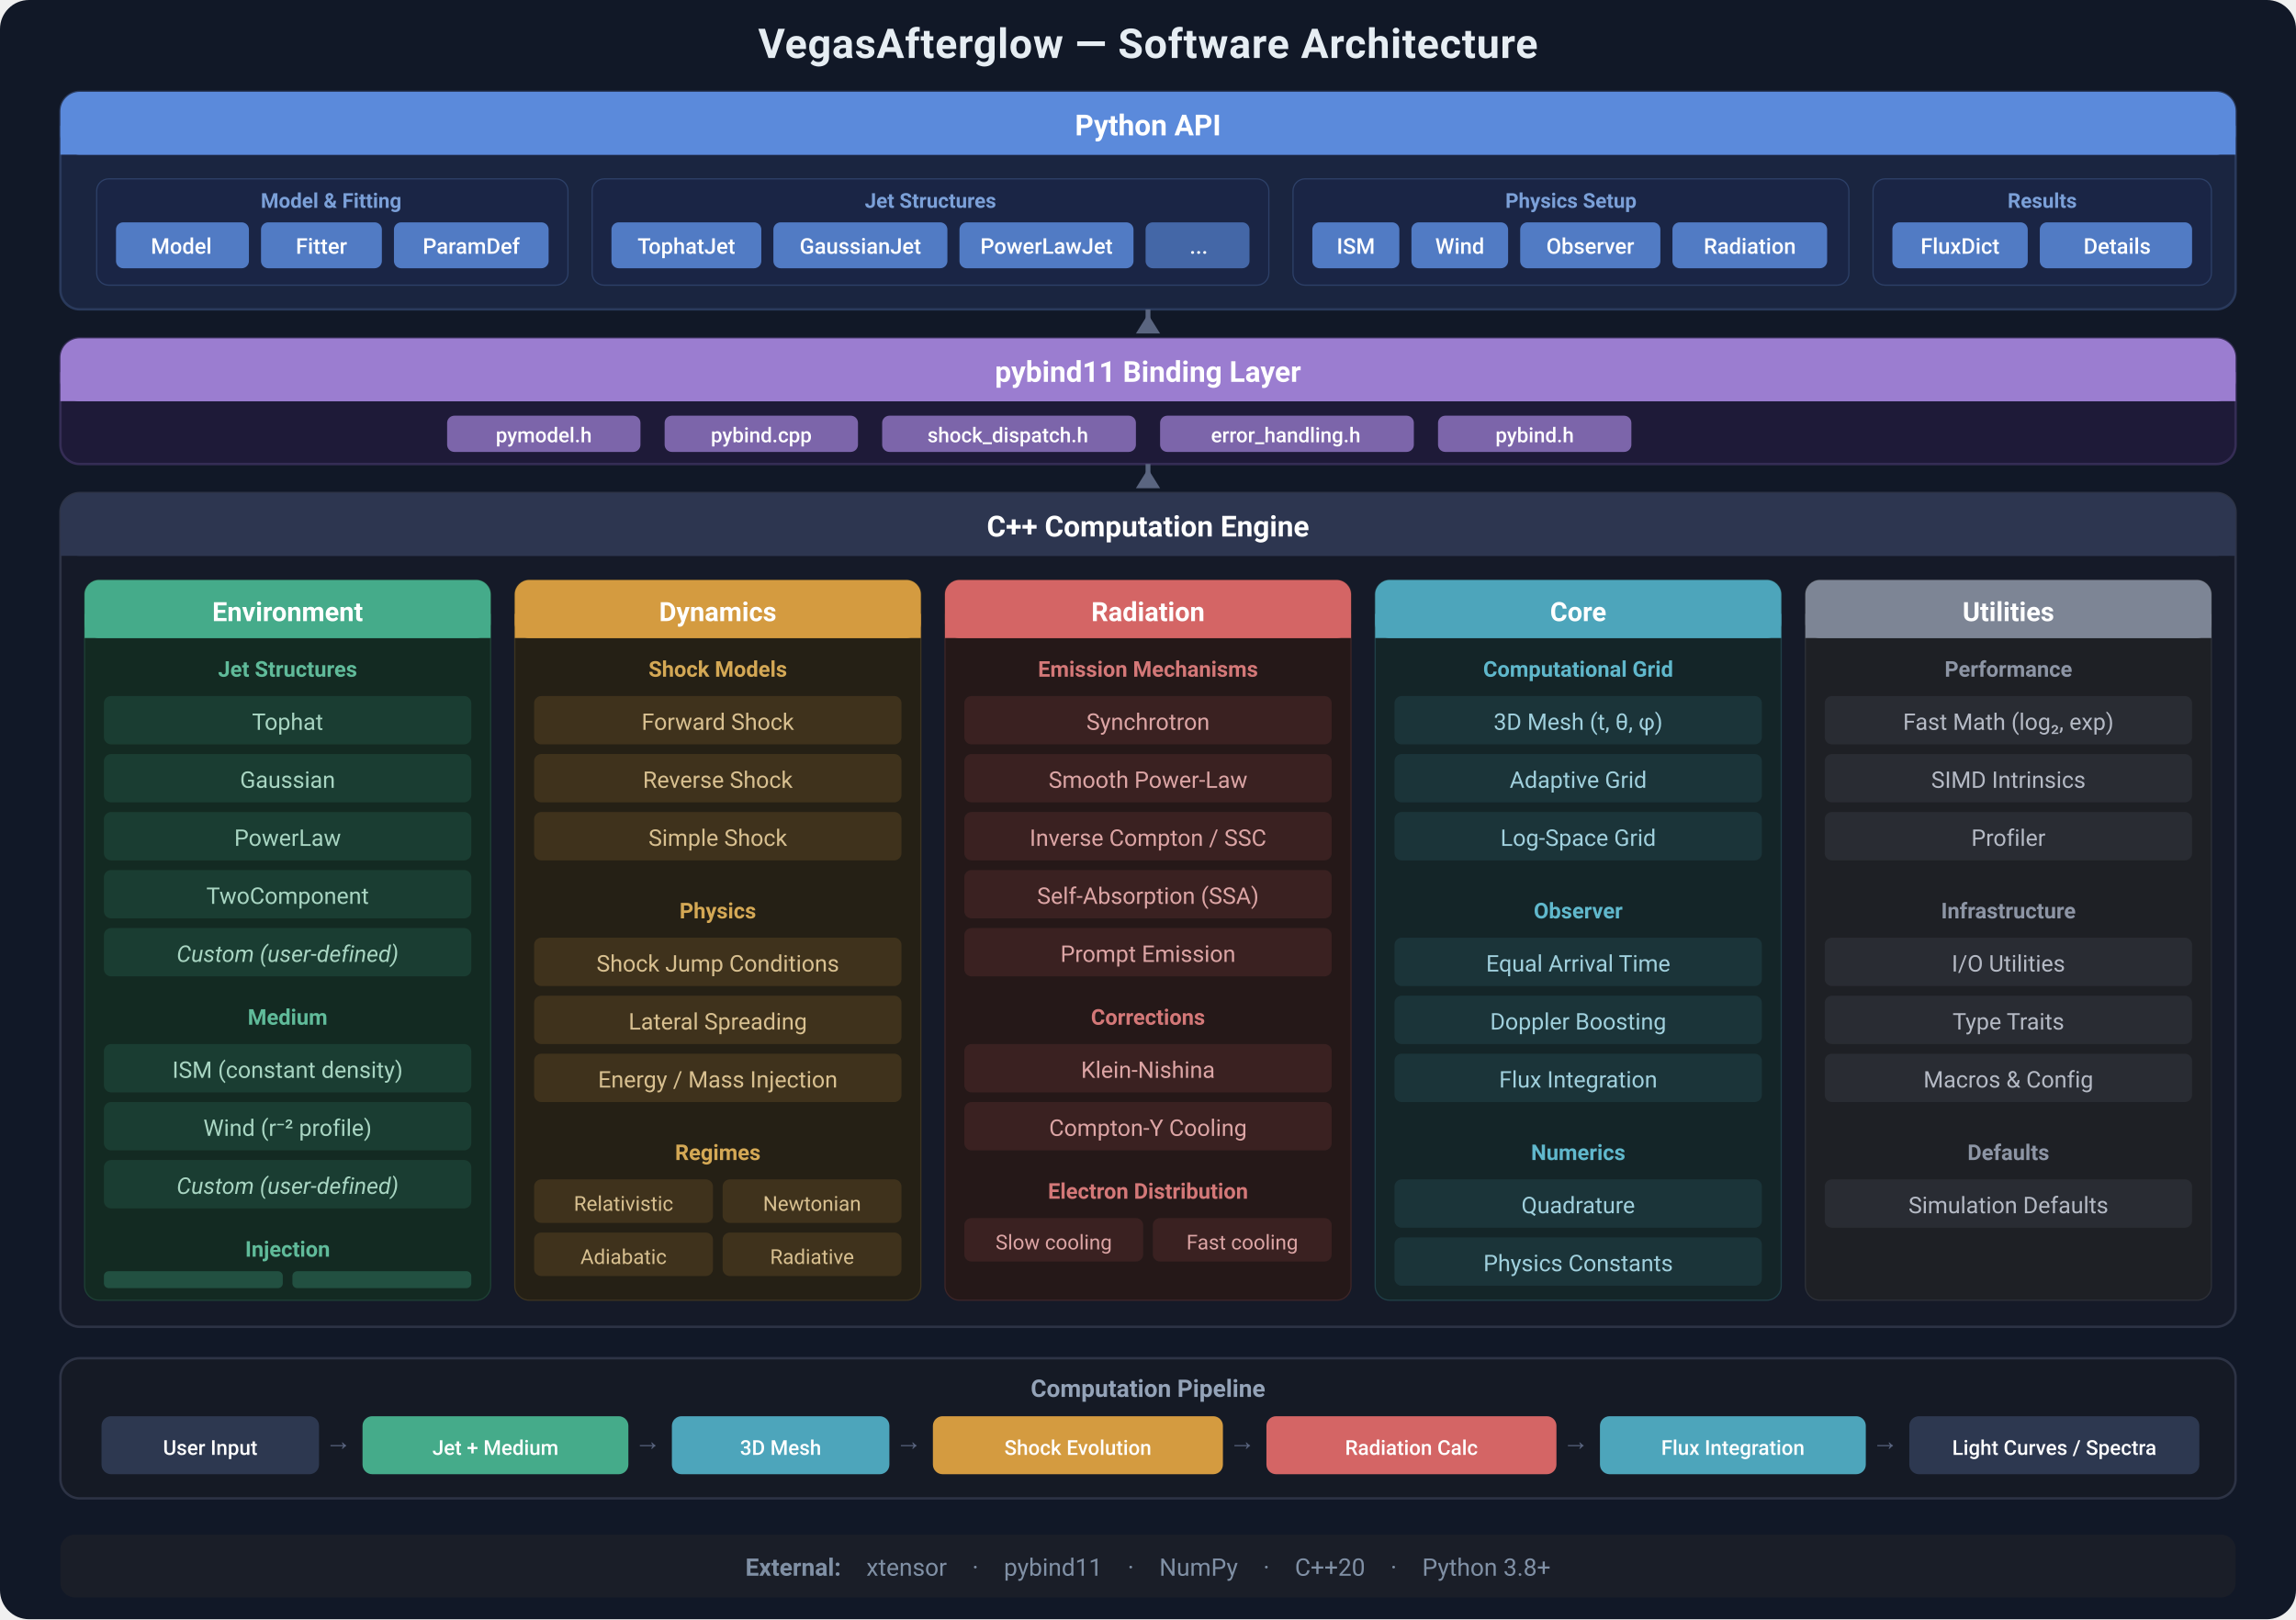
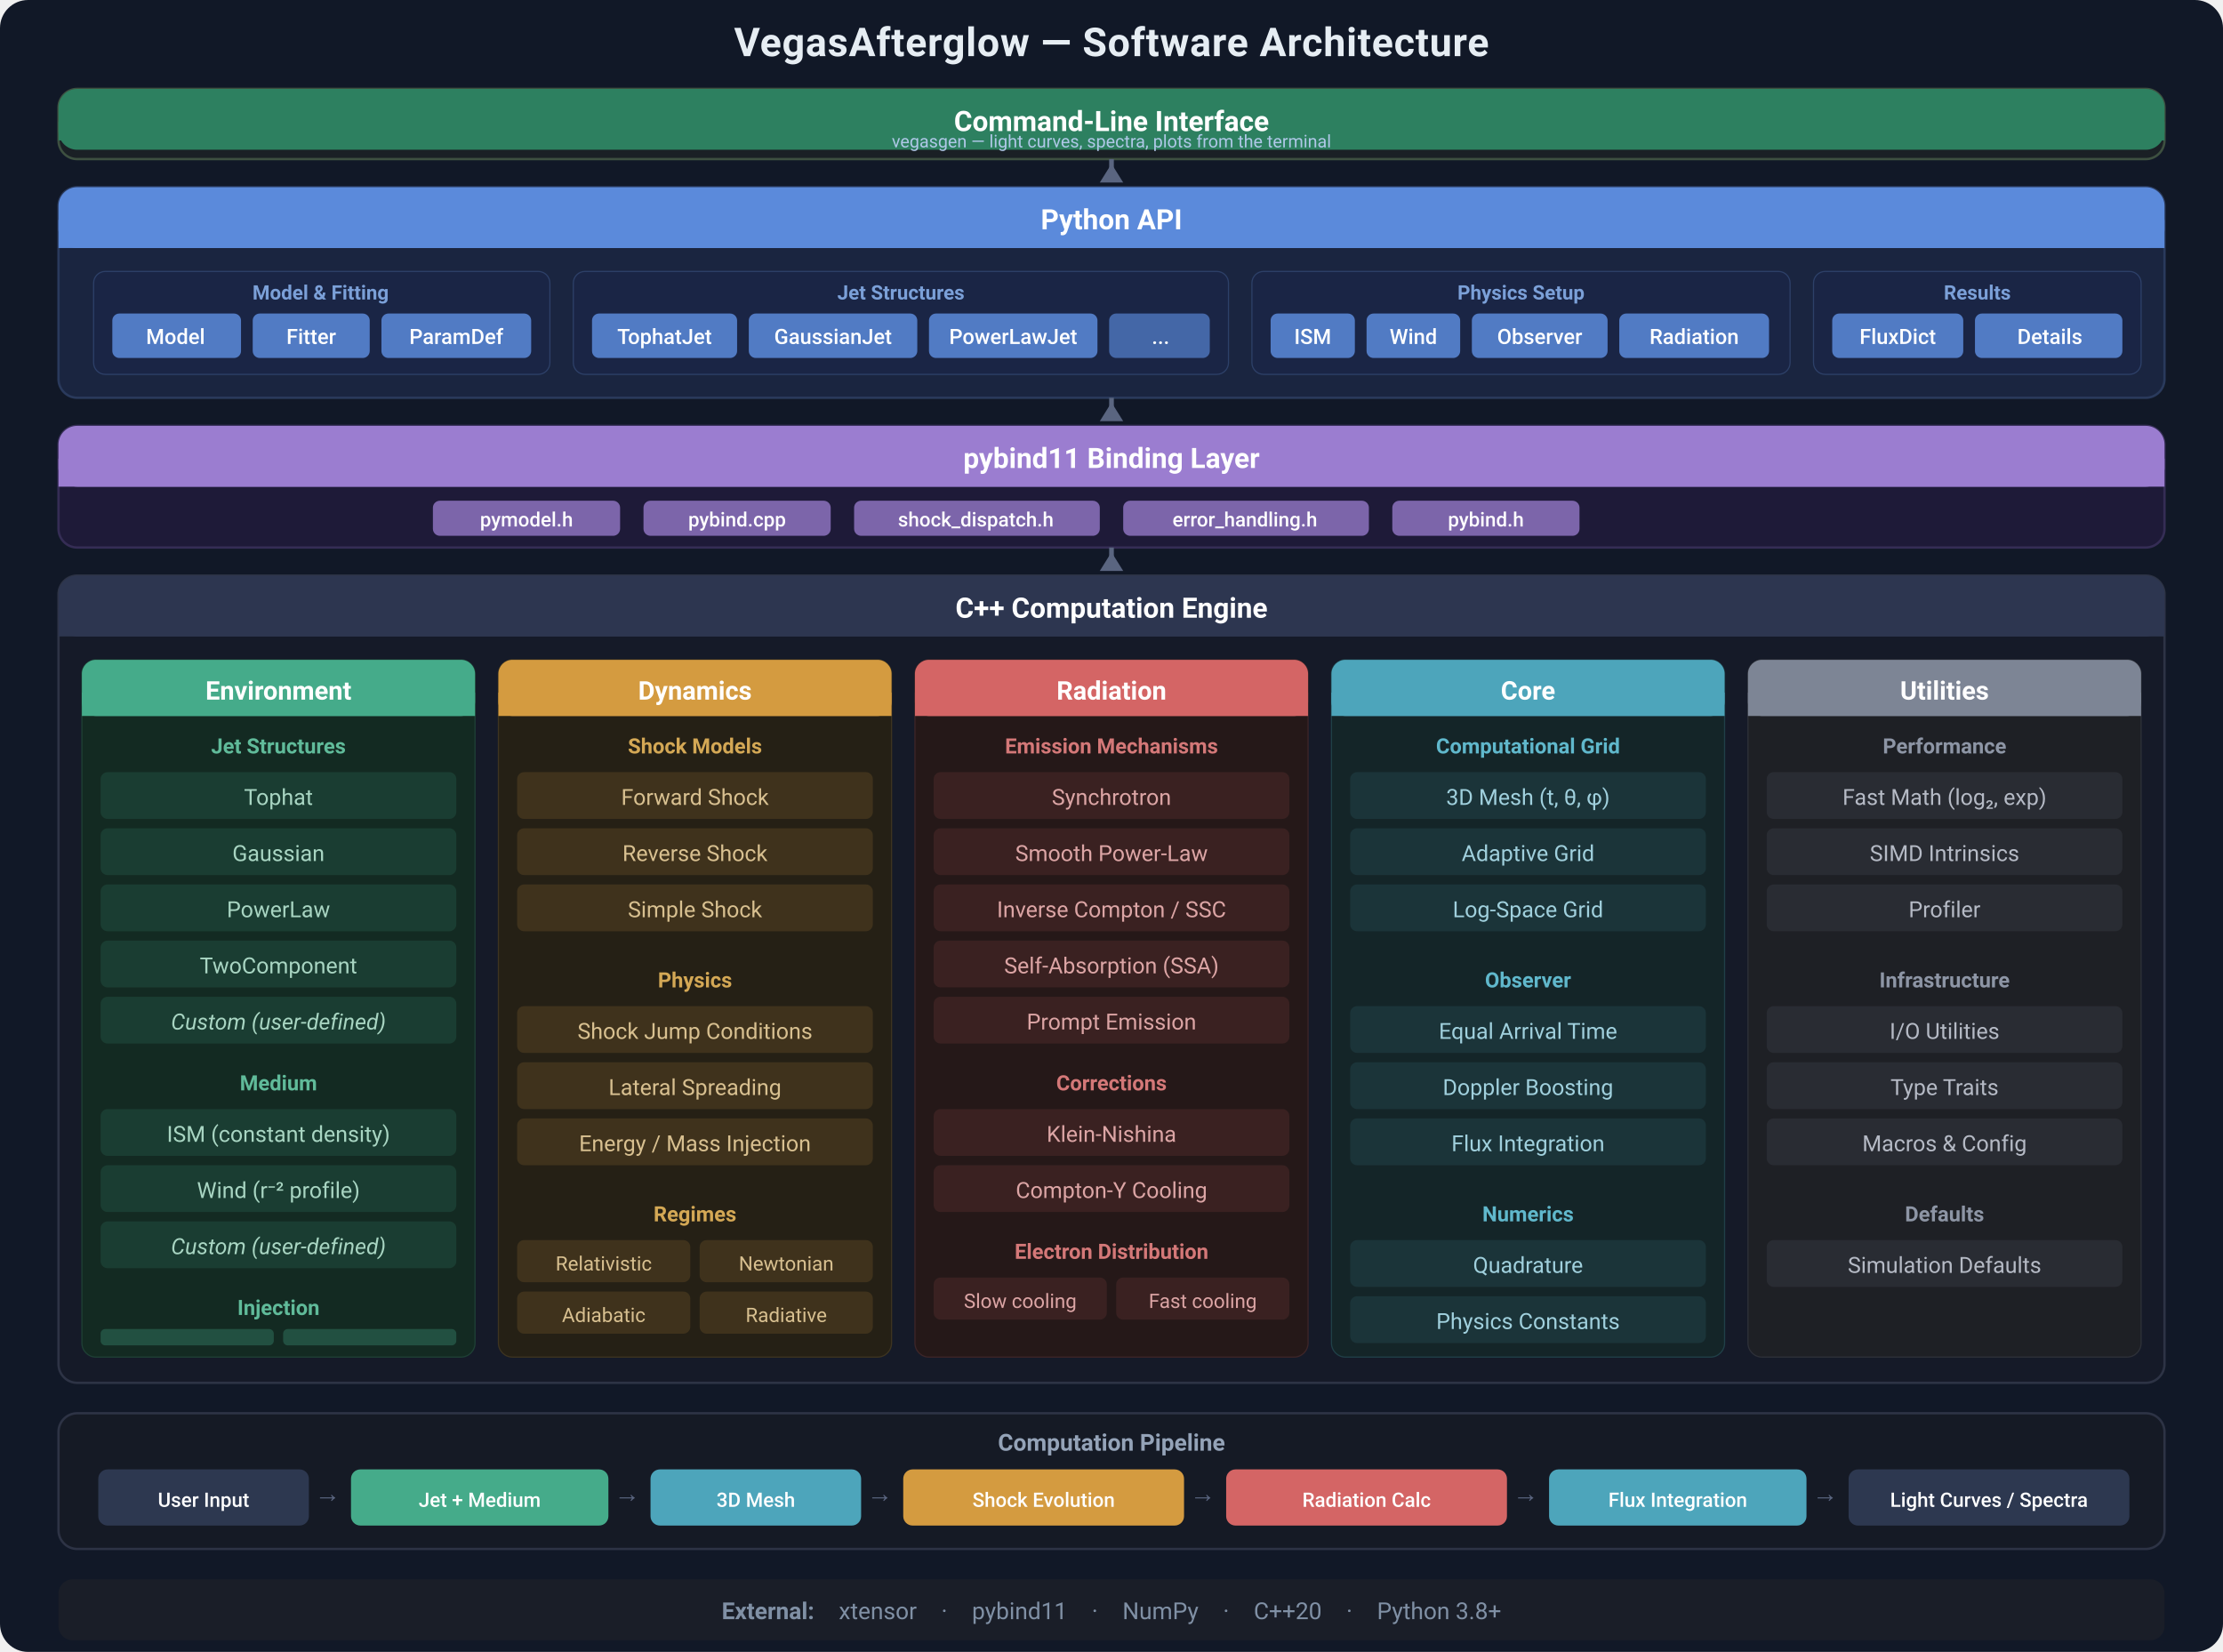
- <svg xmlns="http://www.w3.org/2000/svg" viewBox="0 0 950 670" font-family="-apple-system, 'Segoe UI', Roboto, 'Helvetica Neue', Arial, sans-serif">
-   <rect width="950" height="670" fill="#111827" rx="12" />
+ <svg xmlns="http://www.w3.org/2000/svg" viewBox="0 0 950 706" font-family="-apple-system, 'Segoe UI', Roboto, 'Helvetica Neue', Arial, sans-serif">
+   <rect width="950" height="706" fill="#111827" rx="12" />
  <text x="475" y="24" text-anchor="middle" font-size="17" font-weight="700" fill="#E6EDF3" letter-spacing="0.3">VegasAfterglow — Software Architecture</text>
+   <g id="cli-layer">
+     <rect x="25" y="38" width="900" height="30" rx="8" fill="#1A2025" stroke="#3D5040" stroke-width="1" />
+     <rect x="25" y="38" width="900" height="26" rx="8" fill="#2D8060" />
+     <rect x="25" y="52" width="900" height="8" fill="#2D8060" />
+     <text x="475" y="56" text-anchor="middle" font-size="12" font-weight="700" fill="white">Command-Line Interface</text>
+     <text x="475" y="63" text-anchor="middle" font-size="7.5" fill="#B0C8E8">vegasgen — light curves, spectra, plots from the terminal</text>
+   </g>
+   <g fill="#5A6580">
+     <polygon points="475,70 470,78 480,78" />
+     <rect x="474" y="68" width="2" height="4" />
+   </g>
  <g id="python-api">
-     <rect x="25" y="38" width="900" height="90" rx="8" fill="#1A2540" stroke="#2A3A5C" stroke-width="1" />
-     <rect x="25" y="38" width="900" height="26" rx="8" fill="#5B8ADB" />
-     <rect x="25" y="52" width="900" height="12" fill="#5B8ADB" />
-     <text x="475" y="56" text-anchor="middle" font-size="12" font-weight="700" fill="white">Python API</text>
-     <rect x="40" y="74" width="195" height="44" rx="5" fill="#1A2545" stroke="#2D4068" stroke-width="0.5" />
-     <text x="137" y="86" text-anchor="middle" font-size="8.5" font-weight="600" fill="#7BA0D8">Model &amp; Fitting</text>
-     <rect x="48" y="92" width="55" height="19" rx="3" fill="#5B8ADB" opacity="0.85" />
-     <text x="75" y="105" text-anchor="middle" font-size="9" fill="white" font-weight="500">Model</text>
-     <rect x="108" y="92" width="50" height="19" rx="3" fill="#5B8ADB" opacity="0.85" />
-     <text x="133" y="105" text-anchor="middle" font-size="9" fill="white" font-weight="500">Fitter</text>
-     <rect x="163" y="92" width="64" height="19" rx="3" fill="#5B8ADB" opacity="0.85" />
-     <text x="195" y="105" text-anchor="middle" font-size="9" fill="white" font-weight="500">ParamDef</text>
-     <rect x="245" y="74" width="280" height="44" rx="5" fill="#1A2545" stroke="#2D4068" stroke-width="0.5" />
-     <text x="385" y="86" text-anchor="middle" font-size="8.5" font-weight="600" fill="#7BA0D8">Jet Structures</text>
-     <rect x="253" y="92" width="62" height="19" rx="3" fill="#5B8ADB" opacity="0.85" />
-     <text x="284" y="105" text-anchor="middle" font-size="9" fill="white" font-weight="500">TophatJet</text>
-     <rect x="320" y="92" width="72" height="19" rx="3" fill="#5B8ADB" opacity="0.85" />
-     <text x="356" y="105" text-anchor="middle" font-size="9" fill="white" font-weight="500">GaussianJet</text>
-     <rect x="397" y="92" width="72" height="19" rx="3" fill="#5B8ADB" opacity="0.85" />
-     <text x="433" y="105" text-anchor="middle" font-size="9" fill="white" font-weight="500">PowerLawJet</text>
-     <rect x="474" y="92" width="43" height="19" rx="3" fill="#5B8ADB" opacity="0.65" />
-     <text x="496" y="105" text-anchor="middle" font-size="9" fill="white" font-weight="500">...</text>
-     <rect x="535" y="74" width="230" height="44" rx="5" fill="#1A2545" stroke="#2D4068" stroke-width="0.5" />
-     <text x="650" y="86" text-anchor="middle" font-size="8.5" font-weight="600" fill="#7BA0D8">Physics Setup</text>
-     <rect x="543" y="92" width="36" height="19" rx="3" fill="#5B8ADB" opacity="0.85" />
-     <text x="561" y="105" text-anchor="middle" font-size="9" fill="white" font-weight="500">ISM</text>
-     <rect x="584" y="92" width="40" height="19" rx="3" fill="#5B8ADB" opacity="0.85" />
-     <text x="604" y="105" text-anchor="middle" font-size="9" fill="white" font-weight="500">Wind</text>
-     <rect x="629" y="92" width="58" height="19" rx="3" fill="#5B8ADB" opacity="0.85" />
-     <text x="658" y="105" text-anchor="middle" font-size="9" fill="white" font-weight="500">Observer</text>
-     <rect x="692" y="92" width="64" height="19" rx="3" fill="#5B8ADB" opacity="0.85" />
-     <text x="724" y="105" text-anchor="middle" font-size="9" fill="white" font-weight="500">Radiation</text>
-     <rect x="775" y="74" width="140" height="44" rx="5" fill="#1A2545" stroke="#2D4068" stroke-width="0.5" />
-     <text x="845" y="86" text-anchor="middle" font-size="8.5" font-weight="600" fill="#7BA0D8">Results</text>
-     <rect x="783" y="92" width="56" height="19" rx="3" fill="#5B8ADB" opacity="0.85" />
-     <text x="811" y="105" text-anchor="middle" font-size="9" fill="white" font-weight="500">FluxDict</text>
-     <rect x="844" y="92" width="63" height="19" rx="3" fill="#5B8ADB" opacity="0.85" />
-     <text x="876" y="105" text-anchor="middle" font-size="9" fill="white" font-weight="500">Details</text>
+     <rect x="25" y="80" width="900" height="90" rx="8" fill="#1A2540" stroke="#2A3A5C" stroke-width="1" />
+     <rect x="25" y="80" width="900" height="26" rx="8" fill="#5B8ADB" />
+     <rect x="25" y="94" width="900" height="12" fill="#5B8ADB" />
+     <text x="475" y="98" text-anchor="middle" font-size="12" font-weight="700" fill="white">Python API</text>
+     <rect x="40" y="116" width="195" height="44" rx="5" fill="#1A2545" stroke="#2D4068" stroke-width="0.5" />
+     <text x="137" y="128" text-anchor="middle" font-size="8.5" font-weight="600" fill="#7BA0D8">Model &amp; Fitting</text>
+     <rect x="48" y="134" width="55" height="19" rx="3" fill="#5B8ADB" opacity="0.85" />
+     <text x="75" y="147" text-anchor="middle" font-size="9" fill="white" font-weight="500">Model</text>
+     <rect x="108" y="134" width="50" height="19" rx="3" fill="#5B8ADB" opacity="0.85" />
+     <text x="133" y="147" text-anchor="middle" font-size="9" fill="white" font-weight="500">Fitter</text>
+     <rect x="163" y="134" width="64" height="19" rx="3" fill="#5B8ADB" opacity="0.85" />
+     <text x="195" y="147" text-anchor="middle" font-size="9" fill="white" font-weight="500">ParamDef</text>
+     <rect x="245" y="116" width="280" height="44" rx="5" fill="#1A2545" stroke="#2D4068" stroke-width="0.5" />
+     <text x="385" y="128" text-anchor="middle" font-size="8.5" font-weight="600" fill="#7BA0D8">Jet Structures</text>
+     <rect x="253" y="134" width="62" height="19" rx="3" fill="#5B8ADB" opacity="0.85" />
+     <text x="284" y="147" text-anchor="middle" font-size="9" fill="white" font-weight="500">TophatJet</text>
+     <rect x="320" y="134" width="72" height="19" rx="3" fill="#5B8ADB" opacity="0.85" />
+     <text x="356" y="147" text-anchor="middle" font-size="9" fill="white" font-weight="500">GaussianJet</text>
+     <rect x="397" y="134" width="72" height="19" rx="3" fill="#5B8ADB" opacity="0.85" />
+     <text x="433" y="147" text-anchor="middle" font-size="9" fill="white" font-weight="500">PowerLawJet</text>
+     <rect x="474" y="134" width="43" height="19" rx="3" fill="#5B8ADB" opacity="0.65" />
+     <text x="496" y="147" text-anchor="middle" font-size="9" fill="white" font-weight="500">...</text>
+     <rect x="535" y="116" width="230" height="44" rx="5" fill="#1A2545" stroke="#2D4068" stroke-width="0.5" />
+     <text x="650" y="128" text-anchor="middle" font-size="8.5" font-weight="600" fill="#7BA0D8">Physics Setup</text>
+     <rect x="543" y="134" width="36" height="19" rx="3" fill="#5B8ADB" opacity="0.85" />
+     <text x="561" y="147" text-anchor="middle" font-size="9" fill="white" font-weight="500">ISM</text>
+     <rect x="584" y="134" width="40" height="19" rx="3" fill="#5B8ADB" opacity="0.85" />
+     <text x="604" y="147" text-anchor="middle" font-size="9" fill="white" font-weight="500">Wind</text>
+     <rect x="629" y="134" width="58" height="19" rx="3" fill="#5B8ADB" opacity="0.85" />
+     <text x="658" y="147" text-anchor="middle" font-size="9" fill="white" font-weight="500">Observer</text>
+     <rect x="692" y="134" width="64" height="19" rx="3" fill="#5B8ADB" opacity="0.85" />
+     <text x="724" y="147" text-anchor="middle" font-size="9" fill="white" font-weight="500">Radiation</text>
+     <rect x="775" y="116" width="140" height="44" rx="5" fill="#1A2545" stroke="#2D4068" stroke-width="0.5" />
+     <text x="845" y="128" text-anchor="middle" font-size="8.5" font-weight="600" fill="#7BA0D8">Results</text>
+     <rect x="783" y="134" width="56" height="19" rx="3" fill="#5B8ADB" opacity="0.85" />
+     <text x="811" y="147" text-anchor="middle" font-size="9" fill="white" font-weight="500">FluxDict</text>
+     <rect x="844" y="134" width="63" height="19" rx="3" fill="#5B8ADB" opacity="0.85" />
+     <text x="876" y="147" text-anchor="middle" font-size="9" fill="white" font-weight="500">Details</text>
  </g>
  <g fill="#5A6580">
-     <polygon points="475,130 470,138 480,138" />
-     <rect x="474" y="128" width="2" height="4" />
+     <polygon points="475,172 470,180 480,180" />
+     <rect x="474" y="170" width="2" height="4" />
  </g>
  <g id="pybind-bridge">
-     <rect x="25" y="140" width="900" height="52" rx="8" fill="#1E1A38" stroke="#352D55" stroke-width="1" />
-     <rect x="25" y="140" width="900" height="26" rx="8" fill="#9B7DD0" />
-     <rect x="25" y="154" width="900" height="12" fill="#9B7DD0" />
-     <text x="475" y="158" text-anchor="middle" font-size="12" font-weight="700" fill="white">pybind11 Binding Layer</text>
-     <rect x="185" y="172" width="80" height="15" rx="3" fill="#9B7DD0" opacity="0.75" />
-     <text x="225" y="183" text-anchor="middle" font-size="8.5" fill="white" font-weight="500">pymodel.h</text>
-     <rect x="275" y="172" width="80" height="15" rx="3" fill="#9B7DD0" opacity="0.75" />
-     <text x="315" y="183" text-anchor="middle" font-size="8.5" fill="white" font-weight="500">pybind.cpp</text>
-     <rect x="365" y="172" width="105" height="15" rx="3" fill="#9B7DD0" opacity="0.75" />
-     <text x="417" y="183" text-anchor="middle" font-size="8.5" fill="white" font-weight="500">shock_dispatch.h</text>
-     <rect x="480" y="172" width="105" height="15" rx="3" fill="#9B7DD0" opacity="0.75" />
-     <text x="532" y="183" text-anchor="middle" font-size="8.5" fill="white" font-weight="500">error_handling.h</text>
-     <rect x="595" y="172" width="80" height="15" rx="3" fill="#9B7DD0" opacity="0.75" />
-     <text x="635" y="183" text-anchor="middle" font-size="8.5" fill="white" font-weight="500">pybind.h</text>
+     <rect x="25" y="182" width="900" height="52" rx="8" fill="#1E1A38" stroke="#352D55" stroke-width="1" />
+     <rect x="25" y="182" width="900" height="26" rx="8" fill="#9B7DD0" />
+     <rect x="25" y="196" width="900" height="12" fill="#9B7DD0" />
+     <text x="475" y="200" text-anchor="middle" font-size="12" font-weight="700" fill="white">pybind11 Binding Layer</text>
+     <rect x="185" y="214" width="80" height="15" rx="3" fill="#9B7DD0" opacity="0.75" />
+     <text x="225" y="225" text-anchor="middle" font-size="8.5" fill="white" font-weight="500">pymodel.h</text>
+     <rect x="275" y="214" width="80" height="15" rx="3" fill="#9B7DD0" opacity="0.75" />
+     <text x="315" y="225" text-anchor="middle" font-size="8.5" fill="white" font-weight="500">pybind.cpp</text>
+     <rect x="365" y="214" width="105" height="15" rx="3" fill="#9B7DD0" opacity="0.75" />
+     <text x="417" y="225" text-anchor="middle" font-size="8.5" fill="white" font-weight="500">shock_dispatch.h</text>
+     <rect x="480" y="214" width="105" height="15" rx="3" fill="#9B7DD0" opacity="0.75" />
+     <text x="532" y="225" text-anchor="middle" font-size="8.5" fill="white" font-weight="500">error_handling.h</text>
+     <rect x="595" y="214" width="80" height="15" rx="3" fill="#9B7DD0" opacity="0.75" />
+     <text x="635" y="225" text-anchor="middle" font-size="8.5" fill="white" font-weight="500">pybind.h</text>
  </g>
  <g fill="#5A6580">
-     <polygon points="475,194 470,202 480,202" />
-     <rect x="474" y="192" width="2" height="4" />
+     <polygon points="475,236 470,244 480,244" />
+     <rect x="474" y="234" width="2" height="4" />
  </g>
  <g id="cpp-engine">
-     <rect x="25" y="204" width="900" height="345" rx="8" fill="#151A28" stroke="#2D3345" stroke-width="1" />
-     <rect x="25" y="204" width="900" height="26" rx="8" fill="#2D3650" />
-     <rect x="25" y="218" width="900" height="12" fill="#2D3650" />
-     <text x="475" y="222" text-anchor="middle" font-size="12" font-weight="700" fill="white">C++ Computation Engine</text>
+     <rect x="25" y="246" width="900" height="345" rx="8" fill="#151A28" stroke="#2D3345" stroke-width="1" />
+     <rect x="25" y="246" width="900" height="26" rx="8" fill="#2D3650" />
+     <rect x="25" y="260" width="900" height="12" fill="#2D3650" />
+     <text x="475" y="264" text-anchor="middle" font-size="12" font-weight="700" fill="white">C++ Computation Engine</text>
    <g id="col-environment">
-       <rect x="35" y="240" width="168" height="298" rx="6" fill="#132A22" stroke="#1E4035" stroke-width="0.5" />
-       <rect x="35" y="240" width="168" height="24" rx="6" fill="#45AB8A" />
-       <rect x="35" y="254" width="168" height="10" fill="#45AB8A" />
-       <text x="119" y="257" text-anchor="middle" font-size="11" font-weight="700" fill="white">Environment</text>
-       <text x="119" y="280" text-anchor="middle" font-size="9" font-weight="600" fill="#60BB9A">Jet Structures</text>
-       <rect x="43" y="288" width="152" height="20" rx="3" fill="#45AB8A" opacity="0.15" />
-       <text x="119" y="302" text-anchor="middle" font-size="9.5" fill="#A8D5C2">Tophat</text>
-       <rect x="43" y="312" width="152" height="20" rx="3" fill="#45AB8A" opacity="0.15" />
-       <text x="119" y="326" text-anchor="middle" font-size="9.5" fill="#A8D5C2">Gaussian</text>
-       <rect x="43" y="336" width="152" height="20" rx="3" fill="#45AB8A" opacity="0.15" />
-       <text x="119" y="350" text-anchor="middle" font-size="9.5" fill="#A8D5C2">PowerLaw</text>
-       <rect x="43" y="360" width="152" height="20" rx="3" fill="#45AB8A" opacity="0.15" />
-       <text x="119" y="374" text-anchor="middle" font-size="9.5" fill="#A8D5C2">TwoComponent</text>
-       <rect x="43" y="384" width="152" height="20" rx="3" fill="#45AB8A" opacity="0.15" />
-       <text x="119" y="398" text-anchor="middle" font-size="9.5" fill="#A8D5C2" font-style="italic">Custom (user-defined)</text>
-       <text x="119" y="424" text-anchor="middle" font-size="9" font-weight="600" fill="#60BB9A">Medium</text>
-       <rect x="43" y="432" width="152" height="20" rx="3" fill="#45AB8A" opacity="0.15" />
-       <text x="119" y="446" text-anchor="middle" font-size="9.5" fill="#A8D5C2">ISM (constant density)</text>
-       <rect x="43" y="456" width="152" height="20" rx="3" fill="#45AB8A" opacity="0.15" />
-       <text x="119" y="470" text-anchor="middle" font-size="9.5" fill="#A8D5C2">Wind (r⁻² profile)</text>
-       <rect x="43" y="480" width="152" height="20" rx="3" fill="#45AB8A" opacity="0.15" />
-       <text x="119" y="494" text-anchor="middle" font-size="9.5" fill="#A8D5C2" font-style="italic">Custom (user-defined)</text>
-       <text x="119" y="520" text-anchor="middle" font-size="9" font-weight="600" fill="#60BB9A">Injection</text>
-       <rect x="43" y="526" width="74" height="7" rx="2" fill="#45AB8A" opacity="0.3" />
-       <rect x="121" y="526" width="74" height="7" rx="2" fill="#45AB8A" opacity="0.3" />
+       <rect x="35" y="282" width="168" height="298" rx="6" fill="#132A22" stroke="#1E4035" stroke-width="0.5" />
+       <rect x="35" y="282" width="168" height="24" rx="6" fill="#45AB8A" />
+       <rect x="35" y="296" width="168" height="10" fill="#45AB8A" />
+       <text x="119" y="299" text-anchor="middle" font-size="11" font-weight="700" fill="white">Environment</text>
+       <text x="119" y="322" text-anchor="middle" font-size="9" font-weight="600" fill="#60BB9A">Jet Structures</text>
+       <rect x="43" y="330" width="152" height="20" rx="3" fill="#45AB8A" opacity="0.15" />
+       <text x="119" y="344" text-anchor="middle" font-size="9.5" fill="#A8D5C2">Tophat</text>
+       <rect x="43" y="354" width="152" height="20" rx="3" fill="#45AB8A" opacity="0.15" />
+       <text x="119" y="368" text-anchor="middle" font-size="9.5" fill="#A8D5C2">Gaussian</text>
+       <rect x="43" y="378" width="152" height="20" rx="3" fill="#45AB8A" opacity="0.15" />
+       <text x="119" y="392" text-anchor="middle" font-size="9.5" fill="#A8D5C2">PowerLaw</text>
+       <rect x="43" y="402" width="152" height="20" rx="3" fill="#45AB8A" opacity="0.15" />
+       <text x="119" y="416" text-anchor="middle" font-size="9.5" fill="#A8D5C2">TwoComponent</text>
+       <rect x="43" y="426" width="152" height="20" rx="3" fill="#45AB8A" opacity="0.15" />
+       <text x="119" y="440" text-anchor="middle" font-size="9.5" fill="#A8D5C2" font-style="italic">Custom (user-defined)</text>
+       <text x="119" y="466" text-anchor="middle" font-size="9" font-weight="600" fill="#60BB9A">Medium</text>
+       <rect x="43" y="474" width="152" height="20" rx="3" fill="#45AB8A" opacity="0.15" />
+       <text x="119" y="488" text-anchor="middle" font-size="9.5" fill="#A8D5C2">ISM (constant density)</text>
+       <rect x="43" y="498" width="152" height="20" rx="3" fill="#45AB8A" opacity="0.15" />
+       <text x="119" y="512" text-anchor="middle" font-size="9.5" fill="#A8D5C2">Wind (r⁻² profile)</text>
+       <rect x="43" y="522" width="152" height="20" rx="3" fill="#45AB8A" opacity="0.15" />
+       <text x="119" y="536" text-anchor="middle" font-size="9.5" fill="#A8D5C2" font-style="italic">Custom (user-defined)</text>
+       <text x="119" y="562" text-anchor="middle" font-size="9" font-weight="600" fill="#60BB9A">Injection</text>
+       <rect x="43" y="568" width="74" height="7" rx="2" fill="#45AB8A" opacity="0.3" />
+       <rect x="121" y="568" width="74" height="7" rx="2" fill="#45AB8A" opacity="0.3" />
    </g>
    <g id="col-dynamics">
-       <rect x="213" y="240" width="168" height="298" rx="6" fill="#252015" stroke="#3D3420" stroke-width="0.5" />
-       <rect x="213" y="240" width="168" height="24" rx="6" fill="#D49B40" />
-       <rect x="213" y="254" width="168" height="10" fill="#D49B40" />
-       <text x="297" y="257" text-anchor="middle" font-size="11" font-weight="700" fill="white">Dynamics</text>
-       <text x="297" y="280" text-anchor="middle" font-size="9" font-weight="600" fill="#D4A855">Shock Models</text>
-       <rect x="221" y="288" width="152" height="20" rx="3" fill="#D49B40" opacity="0.15" />
-       <text x="297" y="302" text-anchor="middle" font-size="9.5" fill="#D8C090">Forward Shock</text>
-       <rect x="221" y="312" width="152" height="20" rx="3" fill="#D49B40" opacity="0.15" />
-       <text x="297" y="326" text-anchor="middle" font-size="9.5" fill="#D8C090">Reverse Shock</text>
-       <rect x="221" y="336" width="152" height="20" rx="3" fill="#D49B40" opacity="0.15" />
-       <text x="297" y="350" text-anchor="middle" font-size="9.5" fill="#D8C090">Simple Shock</text>
-       <text x="297" y="380" text-anchor="middle" font-size="9" font-weight="600" fill="#D4A855">Physics</text>
-       <rect x="221" y="388" width="152" height="20" rx="3" fill="#D49B40" opacity="0.15" />
-       <text x="297" y="402" text-anchor="middle" font-size="9.5" fill="#D8C090">Shock Jump Conditions</text>
-       <rect x="221" y="412" width="152" height="20" rx="3" fill="#D49B40" opacity="0.15" />
-       <text x="297" y="426" text-anchor="middle" font-size="9.5" fill="#D8C090">Lateral Spreading</text>
-       <rect x="221" y="436" width="152" height="20" rx="3" fill="#D49B40" opacity="0.15" />
-       <text x="297" y="450" text-anchor="middle" font-size="9.5" fill="#D8C090">Energy / Mass Injection</text>
-       <text x="297" y="480" text-anchor="middle" font-size="9" font-weight="600" fill="#D4A855">Regimes</text>
-       <rect x="221" y="488" width="74" height="18" rx="3" fill="#D49B40" opacity="0.15" />
-       <text x="258" y="501" text-anchor="middle" font-size="8.5" fill="#D8C090">Relativistic</text>
-       <rect x="299" y="488" width="74" height="18" rx="3" fill="#D49B40" opacity="0.15" />
-       <text x="336" y="501" text-anchor="middle" font-size="8.5" fill="#D8C090">Newtonian</text>
-       <rect x="221" y="510" width="74" height="18" rx="3" fill="#D49B40" opacity="0.15" />
-       <text x="258" y="523" text-anchor="middle" font-size="8.5" fill="#D8C090">Adiabatic</text>
-       <rect x="299" y="510" width="74" height="18" rx="3" fill="#D49B40" opacity="0.15" />
-       <text x="336" y="523" text-anchor="middle" font-size="8.5" fill="#D8C090">Radiative</text>
+       <rect x="213" y="282" width="168" height="298" rx="6" fill="#252015" stroke="#3D3420" stroke-width="0.5" />
+       <rect x="213" y="282" width="168" height="24" rx="6" fill="#D49B40" />
+       <rect x="213" y="296" width="168" height="10" fill="#D49B40" />
+       <text x="297" y="299" text-anchor="middle" font-size="11" font-weight="700" fill="white">Dynamics</text>
+       <text x="297" y="322" text-anchor="middle" font-size="9" font-weight="600" fill="#D4A855">Shock Models</text>
+       <rect x="221" y="330" width="152" height="20" rx="3" fill="#D49B40" opacity="0.15" />
+       <text x="297" y="344" text-anchor="middle" font-size="9.5" fill="#D8C090">Forward Shock</text>
+       <rect x="221" y="354" width="152" height="20" rx="3" fill="#D49B40" opacity="0.15" />
+       <text x="297" y="368" text-anchor="middle" font-size="9.5" fill="#D8C090">Reverse Shock</text>
+       <rect x="221" y="378" width="152" height="20" rx="3" fill="#D49B40" opacity="0.15" />
+       <text x="297" y="392" text-anchor="middle" font-size="9.5" fill="#D8C090">Simple Shock</text>
+       <text x="297" y="422" text-anchor="middle" font-size="9" font-weight="600" fill="#D4A855">Physics</text>
+       <rect x="221" y="430" width="152" height="20" rx="3" fill="#D49B40" opacity="0.15" />
+       <text x="297" y="444" text-anchor="middle" font-size="9.5" fill="#D8C090">Shock Jump Conditions</text>
+       <rect x="221" y="454" width="152" height="20" rx="3" fill="#D49B40" opacity="0.15" />
+       <text x="297" y="468" text-anchor="middle" font-size="9.5" fill="#D8C090">Lateral Spreading</text>
+       <rect x="221" y="478" width="152" height="20" rx="3" fill="#D49B40" opacity="0.15" />
+       <text x="297" y="492" text-anchor="middle" font-size="9.5" fill="#D8C090">Energy / Mass Injection</text>
+       <text x="297" y="522" text-anchor="middle" font-size="9" font-weight="600" fill="#D4A855">Regimes</text>
+       <rect x="221" y="530" width="74" height="18" rx="3" fill="#D49B40" opacity="0.15" />
+       <text x="258" y="543" text-anchor="middle" font-size="8.5" fill="#D8C090">Relativistic</text>
+       <rect x="299" y="530" width="74" height="18" rx="3" fill="#D49B40" opacity="0.15" />
+       <text x="336" y="543" text-anchor="middle" font-size="8.5" fill="#D8C090">Newtonian</text>
+       <rect x="221" y="552" width="74" height="18" rx="3" fill="#D49B40" opacity="0.15" />
+       <text x="258" y="565" text-anchor="middle" font-size="8.5" fill="#D8C090">Adiabatic</text>
+       <rect x="299" y="552" width="74" height="18" rx="3" fill="#D49B40" opacity="0.15" />
+       <text x="336" y="565" text-anchor="middle" font-size="8.5" fill="#D8C090">Radiative</text>
    </g>
    <g id="col-radiation">
-       <rect x="391" y="240" width="168" height="298" rx="6" fill="#251818" stroke="#3D2528" stroke-width="0.5" />
-       <rect x="391" y="240" width="168" height="24" rx="6" fill="#D46565" />
-       <rect x="391" y="254" width="168" height="10" fill="#D46565" />
-       <text x="475" y="257" text-anchor="middle" font-size="11" font-weight="700" fill="white">Radiation</text>
-       <text x="475" y="280" text-anchor="middle" font-size="9" font-weight="600" fill="#D47878">Emission Mechanisms</text>
-       <rect x="399" y="288" width="152" height="20" rx="3" fill="#D46565" opacity="0.12" />
-       <text x="475" y="302" text-anchor="middle" font-size="9.5" fill="#DCA5A5">Synchrotron</text>
-       <rect x="399" y="312" width="152" height="20" rx="3" fill="#D46565" opacity="0.12" />
-       <text x="475" y="326" text-anchor="middle" font-size="9.5" fill="#DCA5A5">Smooth Power-Law</text>
-       <rect x="399" y="336" width="152" height="20" rx="3" fill="#D46565" opacity="0.12" />
-       <text x="475" y="350" text-anchor="middle" font-size="9.5" fill="#DCA5A5">Inverse Compton / SSC</text>
-       <rect x="399" y="360" width="152" height="20" rx="3" fill="#D46565" opacity="0.12" />
-       <text x="475" y="374" text-anchor="middle" font-size="9.5" fill="#DCA5A5">Self-Absorption (SSA)</text>
-       <rect x="399" y="384" width="152" height="20" rx="3" fill="#D46565" opacity="0.12" />
-       <text x="475" y="398" text-anchor="middle" font-size="9.5" fill="#DCA5A5">Prompt Emission</text>
-       <text x="475" y="424" text-anchor="middle" font-size="9" font-weight="600" fill="#D47878">Corrections</text>
-       <rect x="399" y="432" width="152" height="20" rx="3" fill="#D46565" opacity="0.12" />
-       <text x="475" y="446" text-anchor="middle" font-size="9.5" fill="#DCA5A5">Klein-Nishina</text>
-       <rect x="399" y="456" width="152" height="20" rx="3" fill="#D46565" opacity="0.12" />
-       <text x="475" y="470" text-anchor="middle" font-size="9.5" fill="#DCA5A5">Compton-Y Cooling</text>
-       <text x="475" y="496" text-anchor="middle" font-size="9" font-weight="600" fill="#D47878">Electron Distribution</text>
-       <rect x="399" y="504" width="74" height="18" rx="3" fill="#D46565" opacity="0.12" />
-       <text x="436" y="517" text-anchor="middle" font-size="8.5" fill="#DCA5A5">Slow cooling</text>
-       <rect x="477" y="504" width="74" height="18" rx="3" fill="#D46565" opacity="0.12" />
-       <text x="514" y="517" text-anchor="middle" font-size="8.5" fill="#DCA5A5">Fast cooling</text>
+       <rect x="391" y="282" width="168" height="298" rx="6" fill="#251818" stroke="#3D2528" stroke-width="0.5" />
+       <rect x="391" y="282" width="168" height="24" rx="6" fill="#D46565" />
+       <rect x="391" y="296" width="168" height="10" fill="#D46565" />
+       <text x="475" y="299" text-anchor="middle" font-size="11" font-weight="700" fill="white">Radiation</text>
+       <text x="475" y="322" text-anchor="middle" font-size="9" font-weight="600" fill="#D47878">Emission Mechanisms</text>
+       <rect x="399" y="330" width="152" height="20" rx="3" fill="#D46565" opacity="0.12" />
+       <text x="475" y="344" text-anchor="middle" font-size="9.5" fill="#DCA5A5">Synchrotron</text>
+       <rect x="399" y="354" width="152" height="20" rx="3" fill="#D46565" opacity="0.12" />
+       <text x="475" y="368" text-anchor="middle" font-size="9.5" fill="#DCA5A5">Smooth Power-Law</text>
+       <rect x="399" y="378" width="152" height="20" rx="3" fill="#D46565" opacity="0.12" />
+       <text x="475" y="392" text-anchor="middle" font-size="9.5" fill="#DCA5A5">Inverse Compton / SSC</text>
+       <rect x="399" y="402" width="152" height="20" rx="3" fill="#D46565" opacity="0.12" />
+       <text x="475" y="416" text-anchor="middle" font-size="9.5" fill="#DCA5A5">Self-Absorption (SSA)</text>
+       <rect x="399" y="426" width="152" height="20" rx="3" fill="#D46565" opacity="0.12" />
+       <text x="475" y="440" text-anchor="middle" font-size="9.5" fill="#DCA5A5">Prompt Emission</text>
+       <text x="475" y="466" text-anchor="middle" font-size="9" font-weight="600" fill="#D47878">Corrections</text>
+       <rect x="399" y="474" width="152" height="20" rx="3" fill="#D46565" opacity="0.12" />
+       <text x="475" y="488" text-anchor="middle" font-size="9.5" fill="#DCA5A5">Klein-Nishina</text>
+       <rect x="399" y="498" width="152" height="20" rx="3" fill="#D46565" opacity="0.12" />
+       <text x="475" y="512" text-anchor="middle" font-size="9.5" fill="#DCA5A5">Compton-Y Cooling</text>
+       <text x="475" y="538" text-anchor="middle" font-size="9" font-weight="600" fill="#D47878">Electron Distribution</text>
+       <rect x="399" y="546" width="74" height="18" rx="3" fill="#D46565" opacity="0.12" />
+       <text x="436" y="559" text-anchor="middle" font-size="8.5" fill="#DCA5A5">Slow cooling</text>
+       <rect x="477" y="546" width="74" height="18" rx="3" fill="#D46565" opacity="0.12" />
+       <text x="514" y="559" text-anchor="middle" font-size="8.5" fill="#DCA5A5">Fast cooling</text>
    </g>
    <g id="col-core">
-       <rect x="569" y="240" width="168" height="298" rx="6" fill="#142528" stroke="#204048" stroke-width="0.5" />
-       <rect x="569" y="240" width="168" height="24" rx="6" fill="#4DA5BB" />
-       <rect x="569" y="254" width="168" height="10" fill="#4DA5BB" />
-       <text x="653" y="257" text-anchor="middle" font-size="11" font-weight="700" fill="white">Core</text>
-       <text x="653" y="280" text-anchor="middle" font-size="9" font-weight="600" fill="#60B8CC">Computational Grid</text>
-       <rect x="577" y="288" width="152" height="20" rx="3" fill="#4DA5BB" opacity="0.12" />
-       <text x="653" y="302" text-anchor="middle" font-size="9.5" fill="#A0D0DD">3D Mesh (t, θ, φ)</text>
-       <rect x="577" y="312" width="152" height="20" rx="3" fill="#4DA5BB" opacity="0.12" />
-       <text x="653" y="326" text-anchor="middle" font-size="9.5" fill="#A0D0DD">Adaptive Grid</text>
-       <rect x="577" y="336" width="152" height="20" rx="3" fill="#4DA5BB" opacity="0.12" />
-       <text x="653" y="350" text-anchor="middle" font-size="9.5" fill="#A0D0DD">Log-Space Grid</text>
-       <text x="653" y="380" text-anchor="middle" font-size="9" font-weight="600" fill="#60B8CC">Observer</text>
-       <rect x="577" y="388" width="152" height="20" rx="3" fill="#4DA5BB" opacity="0.12" />
-       <text x="653" y="402" text-anchor="middle" font-size="9.5" fill="#A0D0DD">Equal Arrival Time</text>
-       <rect x="577" y="412" width="152" height="20" rx="3" fill="#4DA5BB" opacity="0.12" />
-       <text x="653" y="426" text-anchor="middle" font-size="9.5" fill="#A0D0DD">Doppler Boosting</text>
-       <rect x="577" y="436" width="152" height="20" rx="3" fill="#4DA5BB" opacity="0.12" />
-       <text x="653" y="450" text-anchor="middle" font-size="9.5" fill="#A0D0DD">Flux Integration</text>
-       <text x="653" y="480" text-anchor="middle" font-size="9" font-weight="600" fill="#60B8CC">Numerics</text>
-       <rect x="577" y="488" width="152" height="20" rx="3" fill="#4DA5BB" opacity="0.12" />
-       <text x="653" y="502" text-anchor="middle" font-size="9.5" fill="#A0D0DD">Quadrature</text>
-       <rect x="577" y="512" width="152" height="20" rx="3" fill="#4DA5BB" opacity="0.12" />
-       <text x="653" y="526" text-anchor="middle" font-size="9.5" fill="#A0D0DD">Physics Constants</text>
+       <rect x="569" y="282" width="168" height="298" rx="6" fill="#142528" stroke="#204048" stroke-width="0.5" />
+       <rect x="569" y="282" width="168" height="24" rx="6" fill="#4DA5BB" />
+       <rect x="569" y="296" width="168" height="10" fill="#4DA5BB" />
+       <text x="653" y="299" text-anchor="middle" font-size="11" font-weight="700" fill="white">Core</text>
+       <text x="653" y="322" text-anchor="middle" font-size="9" font-weight="600" fill="#60B8CC">Computational Grid</text>
+       <rect x="577" y="330" width="152" height="20" rx="3" fill="#4DA5BB" opacity="0.12" />
+       <text x="653" y="344" text-anchor="middle" font-size="9.5" fill="#A0D0DD">3D Mesh (t, θ, φ)</text>
+       <rect x="577" y="354" width="152" height="20" rx="3" fill="#4DA5BB" opacity="0.12" />
+       <text x="653" y="368" text-anchor="middle" font-size="9.5" fill="#A0D0DD">Adaptive Grid</text>
+       <rect x="577" y="378" width="152" height="20" rx="3" fill="#4DA5BB" opacity="0.12" />
+       <text x="653" y="392" text-anchor="middle" font-size="9.5" fill="#A0D0DD">Log-Space Grid</text>
+       <text x="653" y="422" text-anchor="middle" font-size="9" font-weight="600" fill="#60B8CC">Observer</text>
+       <rect x="577" y="430" width="152" height="20" rx="3" fill="#4DA5BB" opacity="0.12" />
+       <text x="653" y="444" text-anchor="middle" font-size="9.5" fill="#A0D0DD">Equal Arrival Time</text>
+       <rect x="577" y="454" width="152" height="20" rx="3" fill="#4DA5BB" opacity="0.12" />
+       <text x="653" y="468" text-anchor="middle" font-size="9.5" fill="#A0D0DD">Doppler Boosting</text>
+       <rect x="577" y="478" width="152" height="20" rx="3" fill="#4DA5BB" opacity="0.12" />
+       <text x="653" y="492" text-anchor="middle" font-size="9.5" fill="#A0D0DD">Flux Integration</text>
+       <text x="653" y="522" text-anchor="middle" font-size="9" font-weight="600" fill="#60B8CC">Numerics</text>
+       <rect x="577" y="530" width="152" height="20" rx="3" fill="#4DA5BB" opacity="0.12" />
+       <text x="653" y="544" text-anchor="middle" font-size="9.5" fill="#A0D0DD">Quadrature</text>
+       <rect x="577" y="554" width="152" height="20" rx="3" fill="#4DA5BB" opacity="0.12" />
+       <text x="653" y="568" text-anchor="middle" font-size="9.5" fill="#A0D0DD">Physics Constants</text>
    </g>
    <g id="col-utilities">
-       <rect x="747" y="240" width="168" height="298" rx="6" fill="#1E2025" stroke="#2D3038" stroke-width="0.5" />
-       <rect x="747" y="240" width="168" height="24" rx="6" fill="#7D8595" />
-       <rect x="747" y="254" width="168" height="10" fill="#7D8595" />
-       <text x="831" y="257" text-anchor="middle" font-size="11" font-weight="700" fill="white">Utilities</text>
-       <text x="831" y="280" text-anchor="middle" font-size="9" font-weight="600" fill="#8D95A5">Performance</text>
-       <rect x="755" y="288" width="152" height="20" rx="3" fill="#7D8595" opacity="0.12" />
-       <text x="831" y="302" text-anchor="middle" font-size="9.5" fill="#B5BAC5">Fast Math (log₂, exp)</text>
-       <rect x="755" y="312" width="152" height="20" rx="3" fill="#7D8595" opacity="0.12" />
-       <text x="831" y="326" text-anchor="middle" font-size="9.5" fill="#B5BAC5">SIMD Intrinsics</text>
-       <rect x="755" y="336" width="152" height="20" rx="3" fill="#7D8595" opacity="0.12" />
-       <text x="831" y="350" text-anchor="middle" font-size="9.5" fill="#B5BAC5">Profiler</text>
-       <text x="831" y="380" text-anchor="middle" font-size="9" font-weight="600" fill="#8D95A5">Infrastructure</text>
-       <rect x="755" y="388" width="152" height="20" rx="3" fill="#7D8595" opacity="0.12" />
-       <text x="831" y="402" text-anchor="middle" font-size="9.5" fill="#B5BAC5">I/O Utilities</text>
-       <rect x="755" y="412" width="152" height="20" rx="3" fill="#7D8595" opacity="0.12" />
-       <text x="831" y="426" text-anchor="middle" font-size="9.5" fill="#B5BAC5">Type Traits</text>
-       <rect x="755" y="436" width="152" height="20" rx="3" fill="#7D8595" opacity="0.12" />
-       <text x="831" y="450" text-anchor="middle" font-size="9.5" fill="#B5BAC5">Macros &amp; Config</text>
-       <text x="831" y="480" text-anchor="middle" font-size="9" font-weight="600" fill="#8D95A5">Defaults</text>
-       <rect x="755" y="488" width="152" height="20" rx="3" fill="#7D8595" opacity="0.12" />
-       <text x="831" y="502" text-anchor="middle" font-size="9.5" fill="#B5BAC5">Simulation Defaults</text>
+       <rect x="747" y="282" width="168" height="298" rx="6" fill="#1E2025" stroke="#2D3038" stroke-width="0.5" />
+       <rect x="747" y="282" width="168" height="24" rx="6" fill="#7D8595" />
+       <rect x="747" y="296" width="168" height="10" fill="#7D8595" />
+       <text x="831" y="299" text-anchor="middle" font-size="11" font-weight="700" fill="white">Utilities</text>
+       <text x="831" y="322" text-anchor="middle" font-size="9" font-weight="600" fill="#8D95A5">Performance</text>
+       <rect x="755" y="330" width="152" height="20" rx="3" fill="#7D8595" opacity="0.12" />
+       <text x="831" y="344" text-anchor="middle" font-size="9.5" fill="#B5BAC5">Fast Math (log₂, exp)</text>
+       <rect x="755" y="354" width="152" height="20" rx="3" fill="#7D8595" opacity="0.12" />
+       <text x="831" y="368" text-anchor="middle" font-size="9.5" fill="#B5BAC5">SIMD Intrinsics</text>
+       <rect x="755" y="378" width="152" height="20" rx="3" fill="#7D8595" opacity="0.12" />
+       <text x="831" y="392" text-anchor="middle" font-size="9.5" fill="#B5BAC5">Profiler</text>
+       <text x="831" y="422" text-anchor="middle" font-size="9" font-weight="600" fill="#8D95A5">Infrastructure</text>
+       <rect x="755" y="430" width="152" height="20" rx="3" fill="#7D8595" opacity="0.12" />
+       <text x="831" y="444" text-anchor="middle" font-size="9.5" fill="#B5BAC5">I/O Utilities</text>
+       <rect x="755" y="454" width="152" height="20" rx="3" fill="#7D8595" opacity="0.12" />
+       <text x="831" y="468" text-anchor="middle" font-size="9.5" fill="#B5BAC5">Type Traits</text>
+       <rect x="755" y="478" width="152" height="20" rx="3" fill="#7D8595" opacity="0.12" />
+       <text x="831" y="492" text-anchor="middle" font-size="9.5" fill="#B5BAC5">Macros &amp; Config</text>
+       <text x="831" y="522" text-anchor="middle" font-size="9" font-weight="600" fill="#8D95A5">Defaults</text>
+       <rect x="755" y="530" width="152" height="20" rx="3" fill="#7D8595" opacity="0.12" />
+       <text x="831" y="544" text-anchor="middle" font-size="9.5" fill="#B5BAC5">Simulation Defaults</text>
    </g>
  </g>
  <g id="pipeline">
-     <rect x="25" y="562" width="900" height="58" rx="8" fill="#151A25" stroke="#2D3345" stroke-width="1" />
-     <text x="475" y="578" text-anchor="middle" font-size="10" font-weight="600" fill="#94A3B8">Computation Pipeline</text>
-     <rect x="42" y="586" width="90" height="24" rx="4" fill="#2D3850" />
-     <text x="87" y="602" text-anchor="middle" font-size="8.5" fill="white" font-weight="500">User Input</text>
-     <text x="140" y="600" text-anchor="middle" font-size="11" fill="#5A6580">→</text>
-     <rect x="150" y="586" width="110" height="24" rx="4" fill="#45AB8A" />
-     <text x="205" y="602" text-anchor="middle" font-size="8.5" fill="white" font-weight="500">Jet + Medium</text>
-     <text x="268" y="600" text-anchor="middle" font-size="11" fill="#5A6580">→</text>
-     <rect x="278" y="586" width="90" height="24" rx="4" fill="#4DA5BB" />
-     <text x="323" y="602" text-anchor="middle" font-size="8.5" fill="white" font-weight="500">3D Mesh</text>
-     <text x="376" y="600" text-anchor="middle" font-size="11" fill="#5A6580">→</text>
-     <rect x="386" y="586" width="120" height="24" rx="4" fill="#D49B40" />
-     <text x="446" y="602" text-anchor="middle" font-size="8.5" fill="white" font-weight="500">Shock Evolution</text>
-     <text x="514" y="600" text-anchor="middle" font-size="11" fill="#5A6580">→</text>
-     <rect x="524" y="586" width="120" height="24" rx="4" fill="#D46565" />
-     <text x="584" y="602" text-anchor="middle" font-size="8.5" fill="white" font-weight="500">Radiation Calc</text>
-     <text x="652" y="600" text-anchor="middle" font-size="11" fill="#5A6580">→</text>
-     <rect x="662" y="586" width="110" height="24" rx="4" fill="#4DA5BB" />
-     <text x="717" y="602" text-anchor="middle" font-size="8.5" fill="white" font-weight="500">Flux Integration</text>
-     <text x="780" y="600" text-anchor="middle" font-size="11" fill="#5A6580">→</text>
-     <rect x="790" y="586" width="120" height="24" rx="4" fill="#2D3850" />
-     <text x="850" y="602" text-anchor="middle" font-size="8.5" fill="white" font-weight="500">Light Curves / Spectra</text>
+     <rect x="25" y="604" width="900" height="58" rx="8" fill="#151A25" stroke="#2D3345" stroke-width="1" />
+     <text x="475" y="620" text-anchor="middle" font-size="10" font-weight="600" fill="#94A3B8">Computation Pipeline</text>
+     <rect x="42" y="628" width="90" height="24" rx="4" fill="#2D3850" />
+     <text x="87" y="644" text-anchor="middle" font-size="8.5" fill="white" font-weight="500">User Input</text>
+     <text x="140" y="642" text-anchor="middle" font-size="11" fill="#5A6580">→</text>
+     <rect x="150" y="628" width="110" height="24" rx="4" fill="#45AB8A" />
+     <text x="205" y="644" text-anchor="middle" font-size="8.5" fill="white" font-weight="500">Jet + Medium</text>
+     <text x="268" y="642" text-anchor="middle" font-size="11" fill="#5A6580">→</text>
+     <rect x="278" y="628" width="90" height="24" rx="4" fill="#4DA5BB" />
+     <text x="323" y="644" text-anchor="middle" font-size="8.5" fill="white" font-weight="500">3D Mesh</text>
+     <text x="376" y="642" text-anchor="middle" font-size="11" fill="#5A6580">→</text>
+     <rect x="386" y="628" width="120" height="24" rx="4" fill="#D49B40" />
+     <text x="446" y="644" text-anchor="middle" font-size="8.5" fill="white" font-weight="500">Shock Evolution</text>
+     <text x="514" y="642" text-anchor="middle" font-size="11" fill="#5A6580">→</text>
+     <rect x="524" y="628" width="120" height="24" rx="4" fill="#D46565" />
+     <text x="584" y="644" text-anchor="middle" font-size="8.5" fill="white" font-weight="500">Radiation Calc</text>
+     <text x="652" y="642" text-anchor="middle" font-size="11" fill="#5A6580">→</text>
+     <rect x="662" y="628" width="110" height="24" rx="4" fill="#4DA5BB" />
+     <text x="717" y="644" text-anchor="middle" font-size="8.5" fill="white" font-weight="500">Flux Integration</text>
+     <text x="780" y="642" text-anchor="middle" font-size="11" fill="#5A6580">→</text>
+     <rect x="790" y="628" width="120" height="24" rx="4" fill="#2D3850" />
+     <text x="850" y="644" text-anchor="middle" font-size="8.5" fill="white" font-weight="500">Light Curves / Spectra</text>
  </g>
  <g id="external">
-     <rect x="25" y="635" width="900" height="26" rx="6" fill="#1A1E28" />
-     <text x="475" y="652" text-anchor="middle" font-size="10" fill="#8090A5">
+     <rect x="25" y="675" width="900" height="26" rx="6" fill="#1A1E28" />
+     <text x="475" y="692" text-anchor="middle" font-size="10" fill="#8090A5">
      <tspan font-weight="600">External:</tspan>
      <tspan dx="8">xtensor</tspan>
      <tspan dx="8">·</tspan>
      <tspan dx="8">pybind11</tspan>
      <tspan dx="8">·</tspan>
      <tspan dx="8">NumPy</tspan>
      <tspan dx="8">·</tspan>
      <tspan dx="8">C++20</tspan>
      <tspan dx="8">·</tspan>
      <tspan dx="8">Python 3.8+</tspan>
    </text>
  </g>
</svg>
